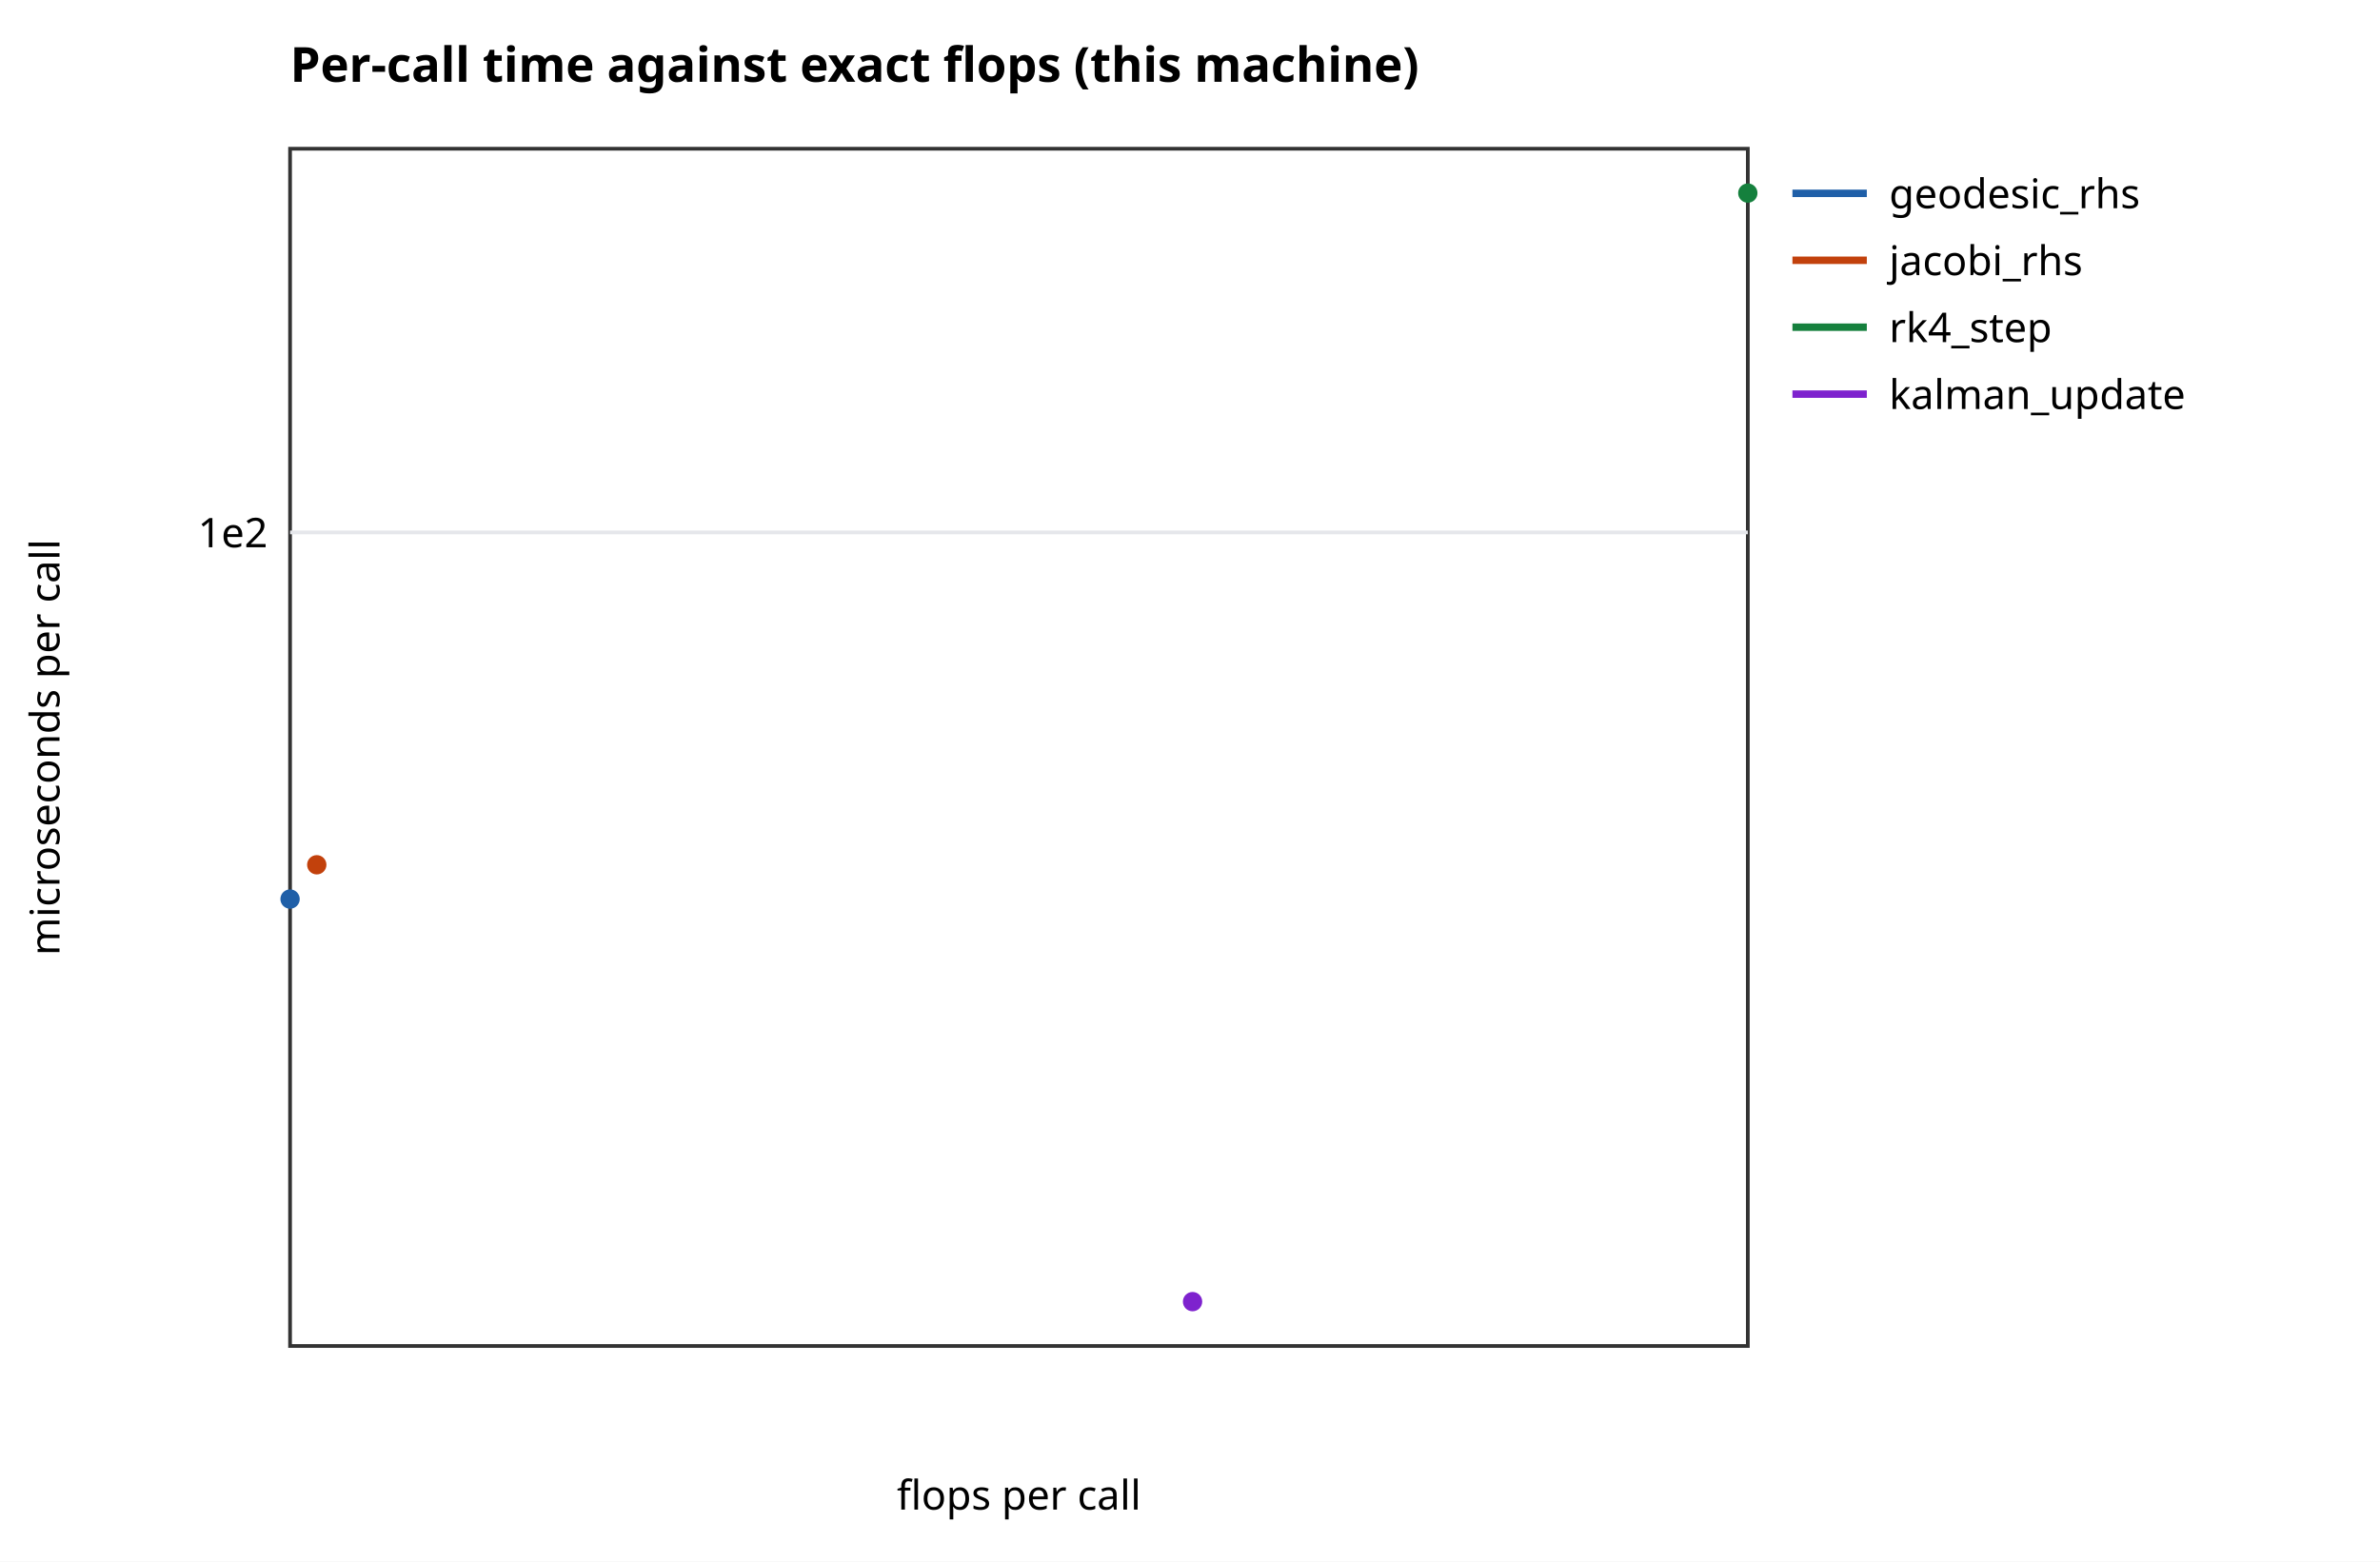
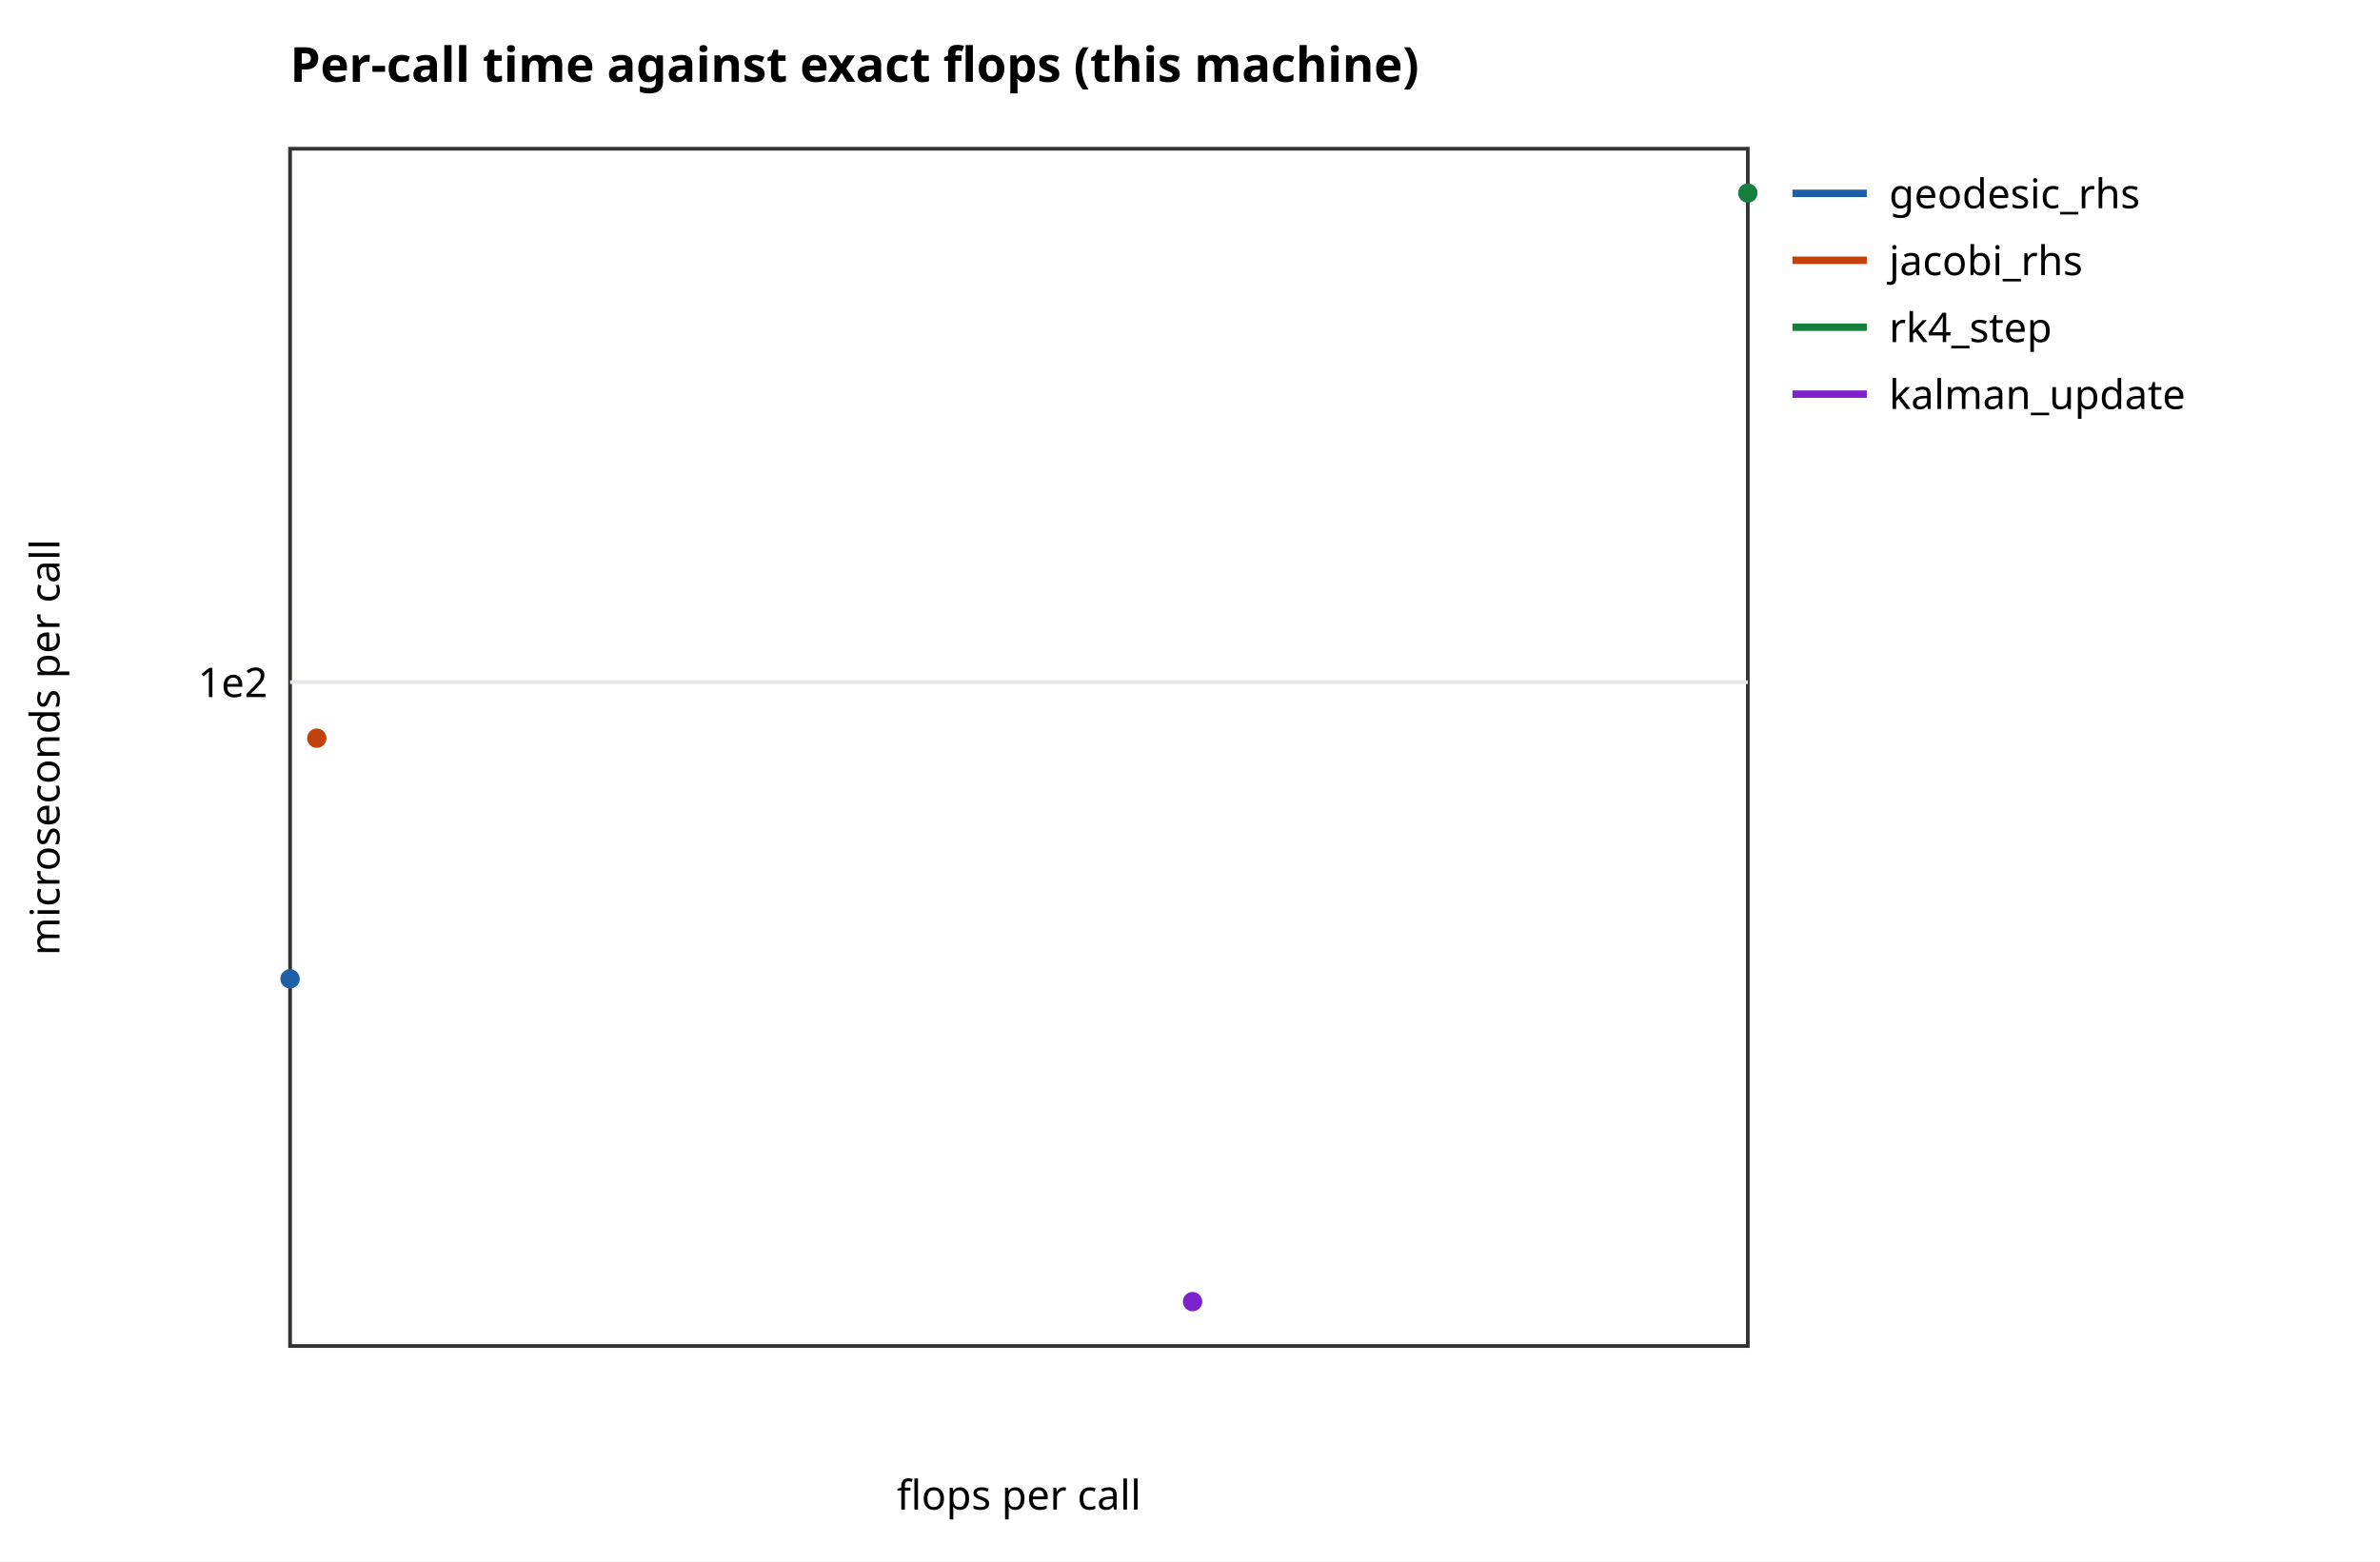
<svg xmlns="http://www.w3.org/2000/svg" width="640" height="420" viewBox="0 0 640 420" font-family="sans-serif" font-size="11">
  <rect width="640" height="420" fill="#ffffff" />
  <text x="78" y="22" font-size="13" font-weight="bold">Per-call time against exact flops (this machine)</text>
  <rect x="78" y="40" width="392" height="322" fill="none" stroke="#333" />
-   <line x1="78" y1="143.19" x2="470" y2="143.19" stroke="#e5e7eb" />
-   <text x="72" y="147.19" text-anchor="end">1e2</text>
+   <line x1="78" y1="183.47" x2="470" y2="183.47" stroke="#e5e7eb" />
+   <text x="72" y="187.47" text-anchor="end">1e2</text>
  <text x="274.00" y="406" text-anchor="middle">flops per call</text>
  <text x="16" y="201.00" text-anchor="middle" transform="rotate(-90 16 201.00)">microseconds per call</text>
-   <path d="M78.00,241.80" fill="none" stroke="#1f5fa8" stroke-width="1.8" />
-   <circle cx="78.00" cy="241.80" r="2.6" fill="#1f5fa8" />
+   <path d="M78.00,263.25" fill="none" stroke="#1f5fa8" stroke-width="1.8" />
+   <circle cx="78.00" cy="263.25" r="2.6" fill="#1f5fa8" />
  <line x1="482" y1="52" x2="502" y2="52" stroke="#1f5fa8" stroke-width="2" />
  <text x="508" y="56">geodesic_rhs</text>
-   <path d="M85.18,232.58" fill="none" stroke="#c2410c" stroke-width="1.8" />
-   <circle cx="85.18" cy="232.58" r="2.6" fill="#c2410c" />
+   <path d="M85.18,198.54" fill="none" stroke="#c2410c" stroke-width="1.8" />
+   <circle cx="85.18" cy="198.54" r="2.6" fill="#c2410c" />
  <line x1="482" y1="70" x2="502" y2="70" stroke="#c2410c" stroke-width="2" />
  <text x="508" y="74">jacobi_rhs</text>
  <path d="M470.00,51.93" fill="none" stroke="#15803d" stroke-width="1.8" />
  <circle cx="470.00" cy="51.93" r="2.6" fill="#15803d" />
  <line x1="482" y1="88" x2="502" y2="88" stroke="#15803d" stroke-width="2" />
  <text x="508" y="92">rk4_step</text>
  <path d="M320.69,350.07" fill="none" stroke="#7e22ce" stroke-width="1.8" />
  <circle cx="320.69" cy="350.07" r="2.6" fill="#7e22ce" />
  <line x1="482" y1="106" x2="502" y2="106" stroke="#7e22ce" stroke-width="2" />
  <text x="508" y="110">kalman_update</text>
</svg>
